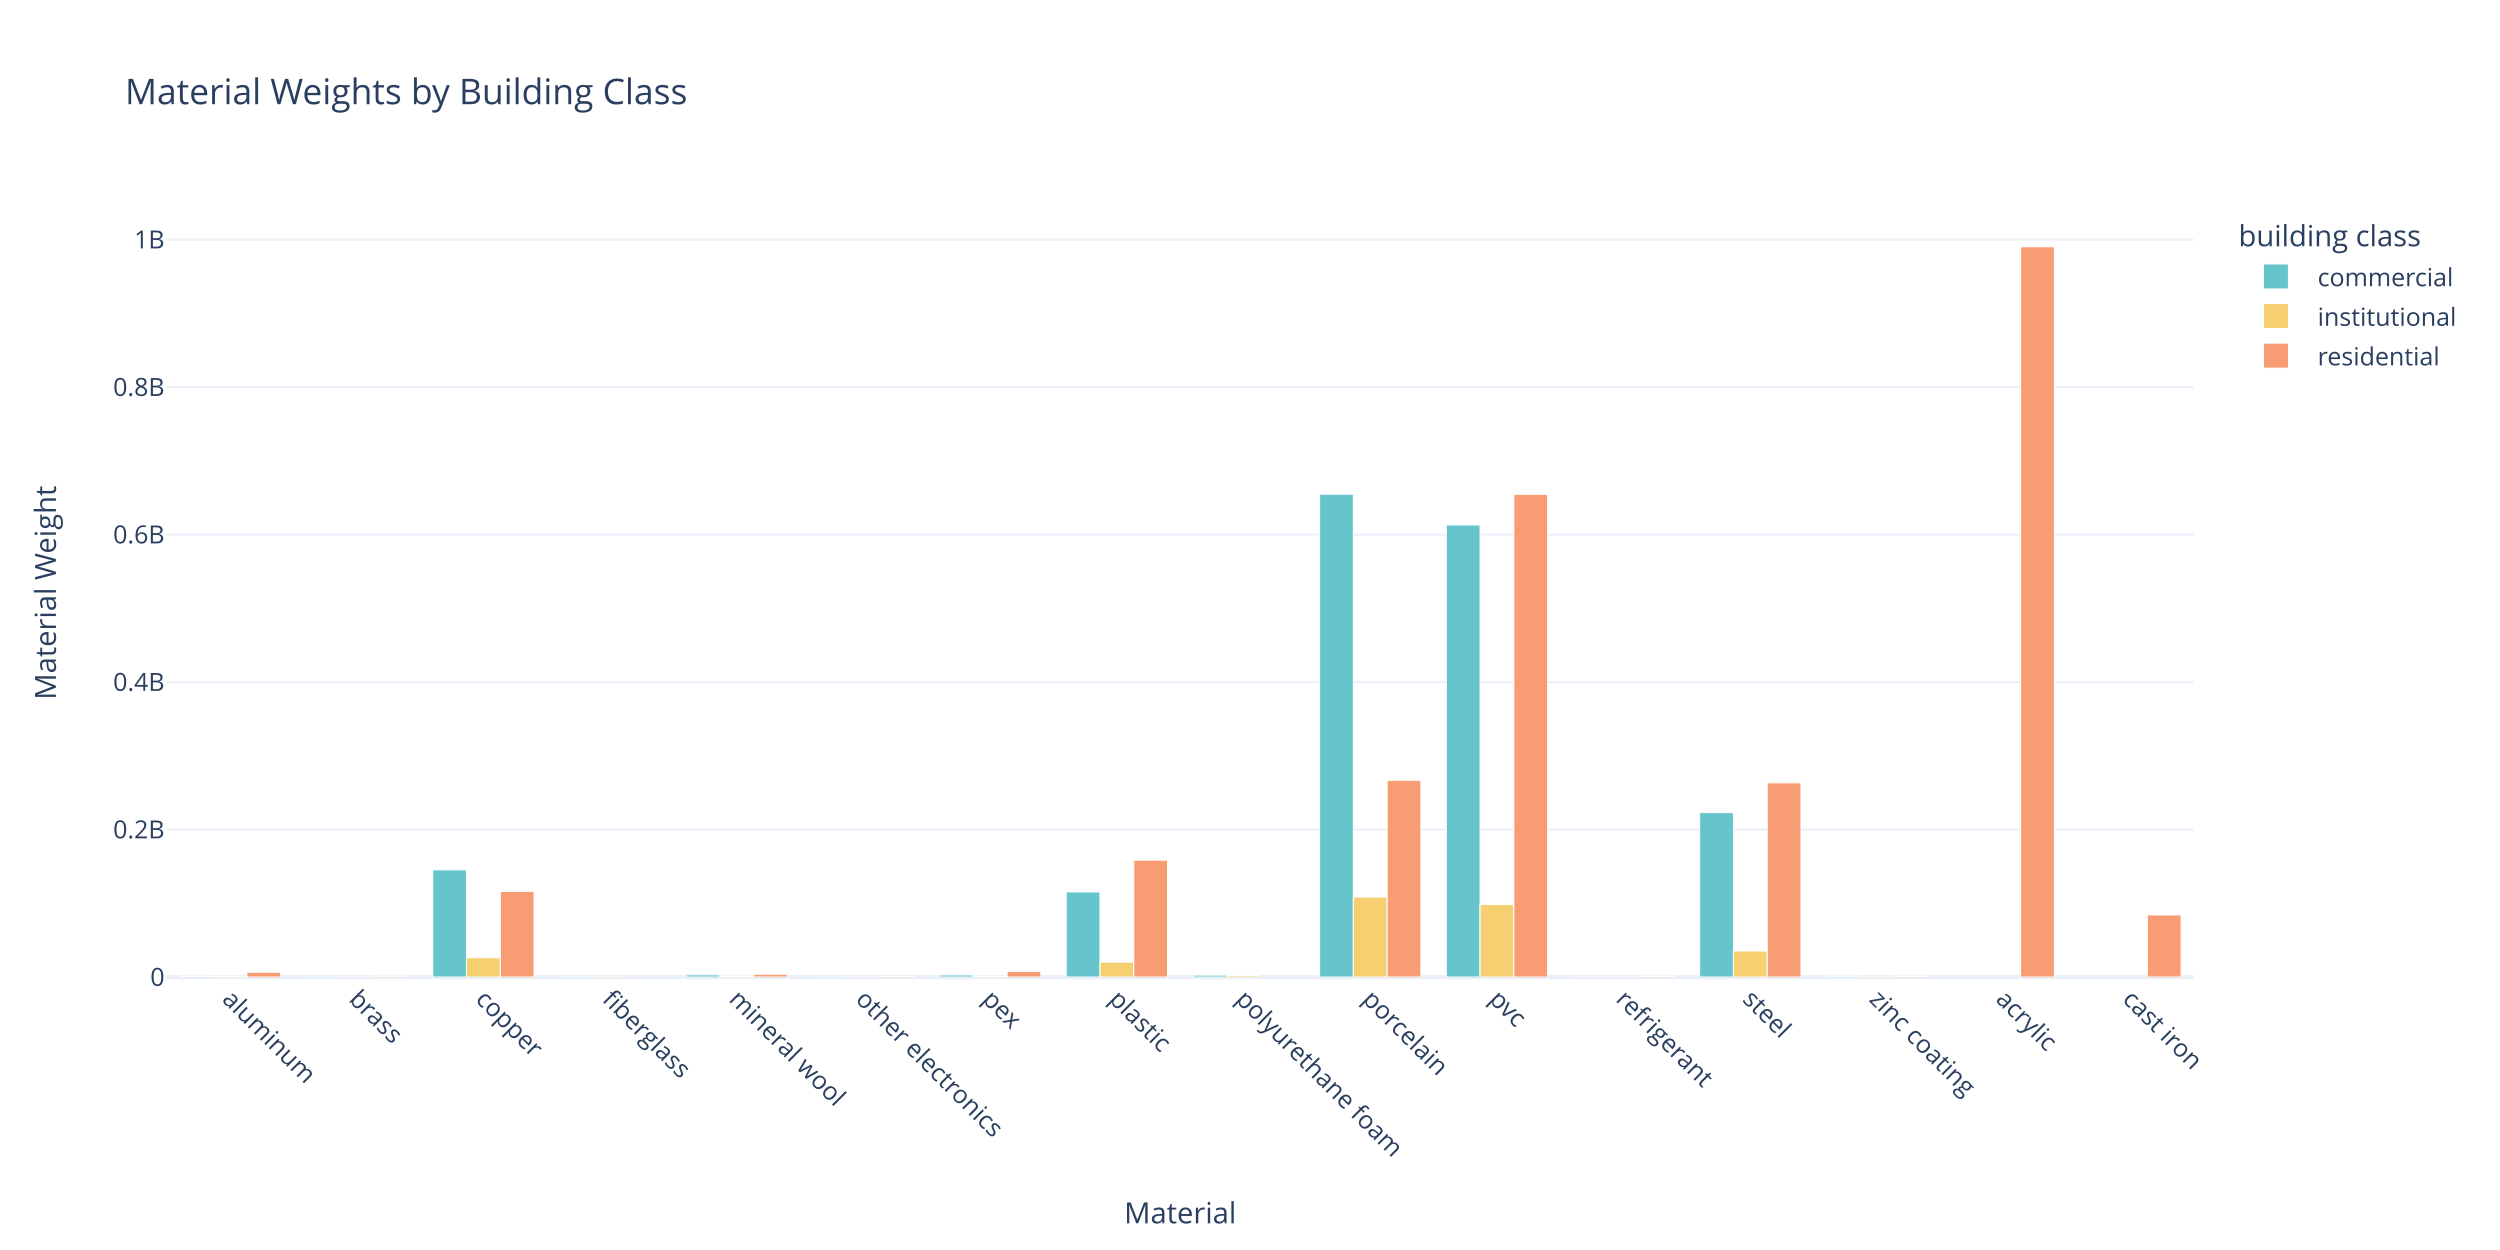
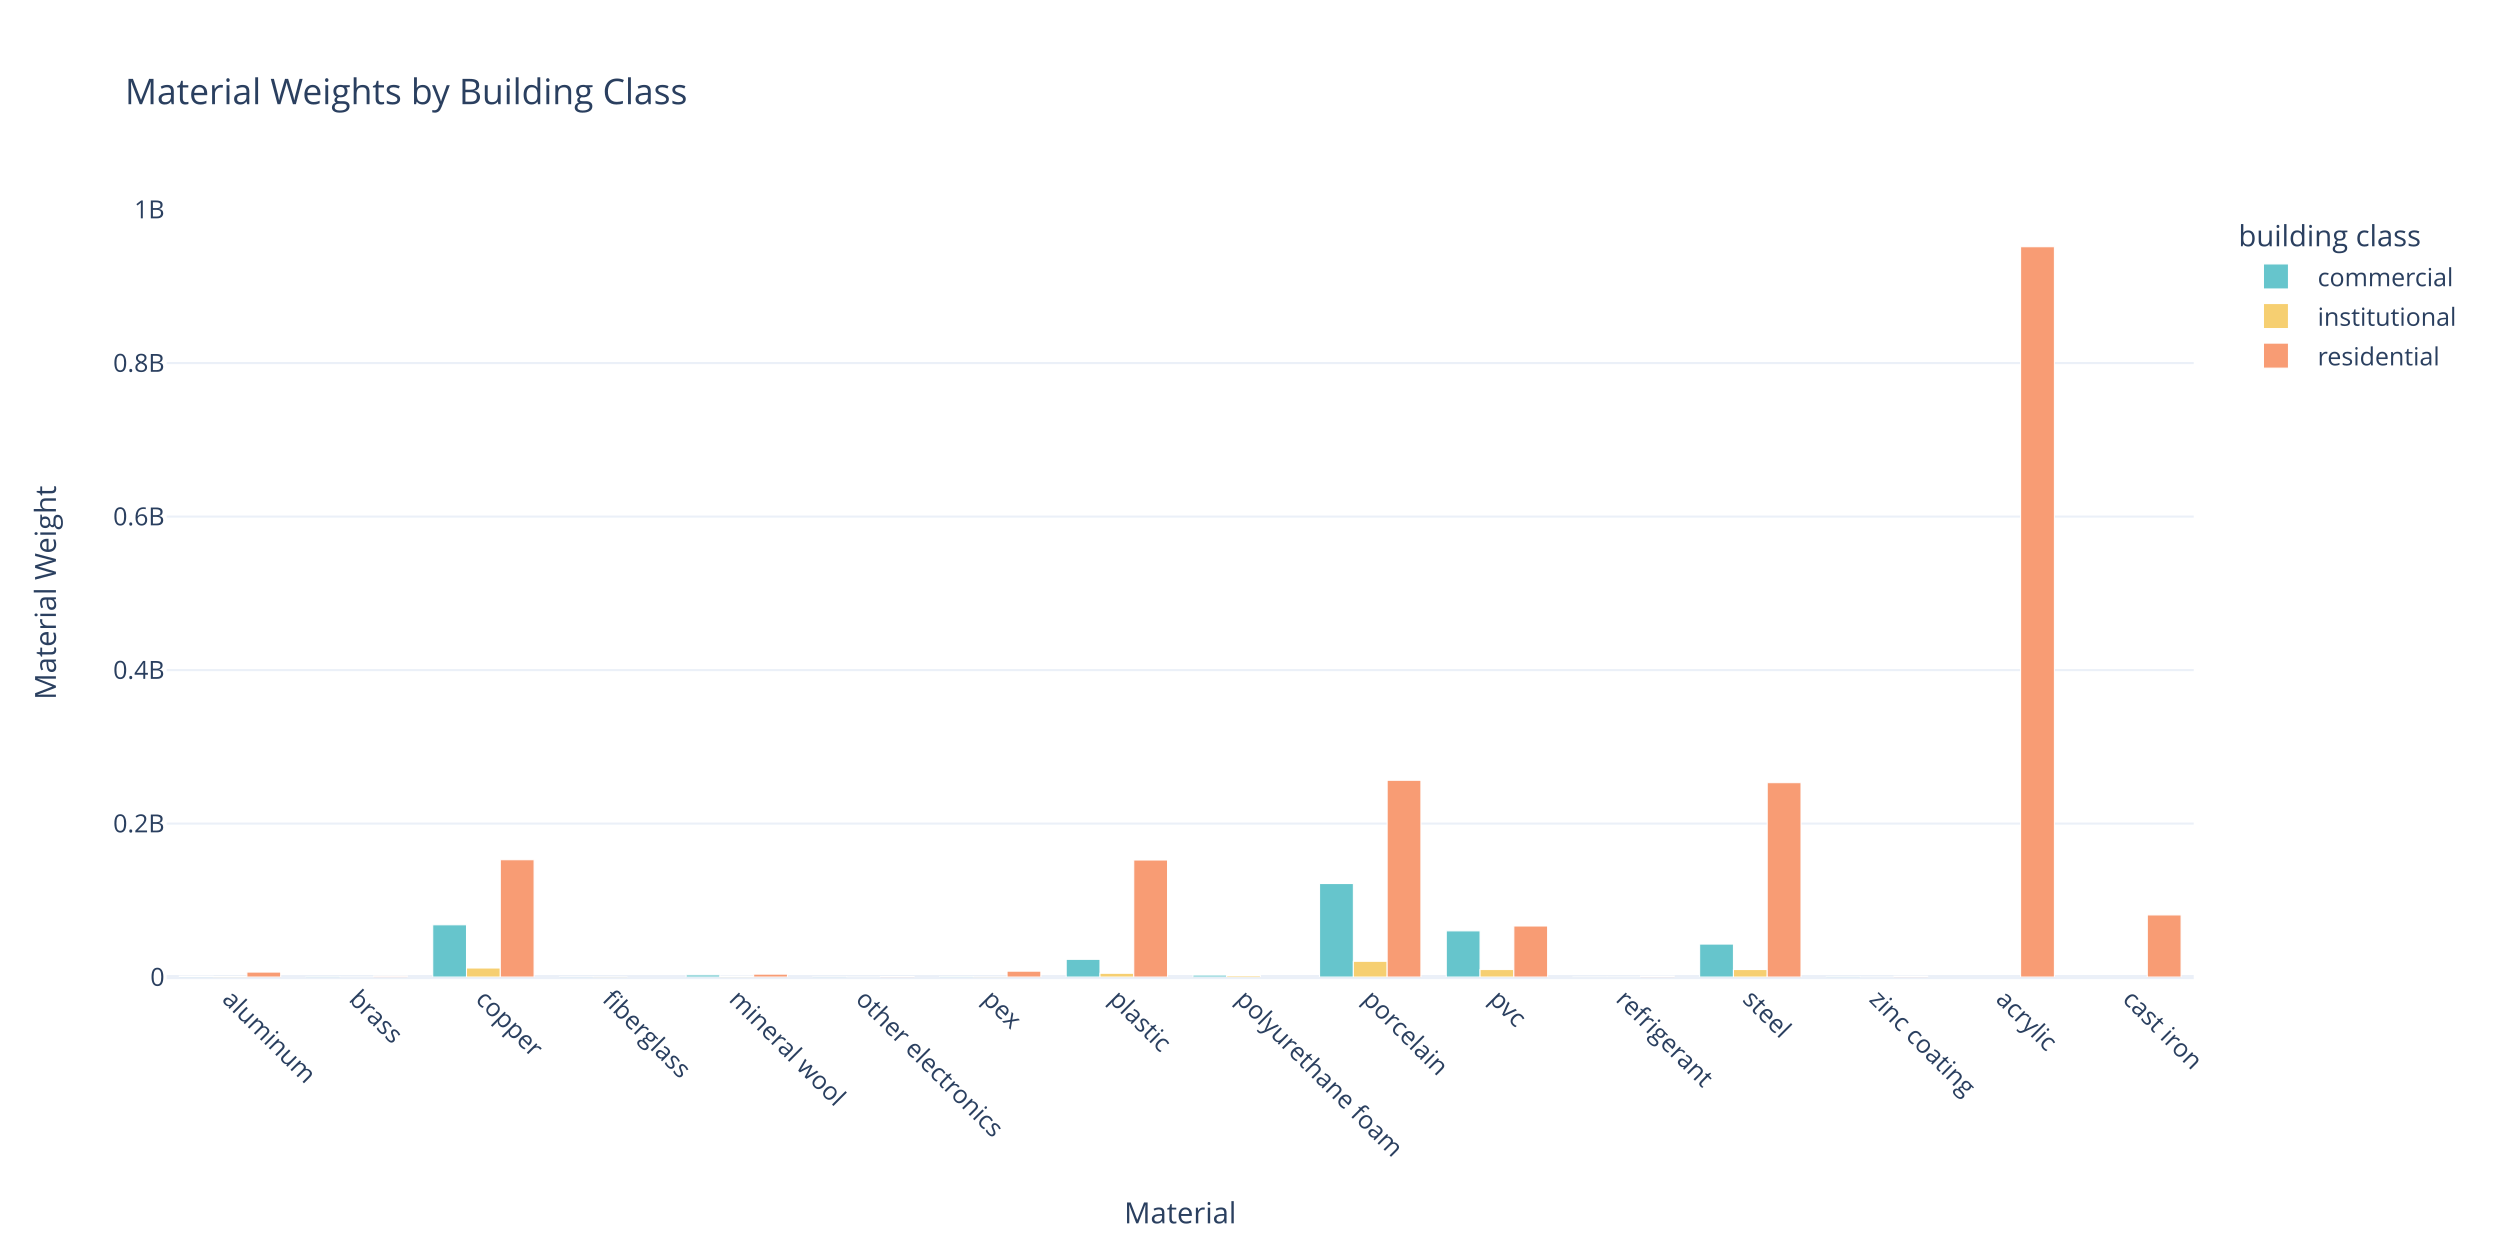
<svg xmlns="http://www.w3.org/2000/svg" class="main-svg" width="1200" height="600" style="" viewBox="0 0 1200 600">
  <rect x="0" y="0" width="1200" height="600" style="fill: rgb(255, 255, 255); fill-opacity: 1;" />
-   <defs id="defs-6cab52">
+   <defs id="defs-3c7bd9">
    <g class="clips">
-       <clipPath id="clip6cab52xyplot" class="plotclip">
+       <clipPath id="clip3c7bd9xyplot" class="plotclip">
        <rect width="973" height="369" />
      </clipPath>
-       <clipPath class="axesclip" id="clip6cab52x">
+       <clipPath class="axesclip" id="clip3c7bd9x">
        <rect x="80" y="0" width="973" height="600" />
      </clipPath>
-       <clipPath class="axesclip" id="clip6cab52y">
+       <clipPath class="axesclip" id="clip3c7bd9y">
        <rect x="0" y="100" width="1200" height="369" />
      </clipPath>
-       <clipPath class="axesclip" id="clip6cab52xy">
+       <clipPath class="axesclip" id="clip3c7bd9xy">
        <rect x="80" y="100" width="973" height="369" />
      </clipPath>
    </g>
    <g class="gradients" />
    <g class="patterns" />
  </defs>
  <g class="bglayer" />
  <g class="layer-below">
    <g class="imagelayer" />
    <g class="shapelayer" />
  </g>
  <g class="cartesianlayer">
    <g class="subplot xy">
      <g class="layer-subplot">
        <g class="shapelayer" />
        <g class="imagelayer" />
      </g>
      <g class="minor-gridlayer">
        <g class="x" />
        <g class="y" />
      </g>
      <g class="gridlayer">
        <g class="x" />
        <g class="y">
-           <path class="ygrid crisp" transform="translate(0,398.21)" d="M80,0h973" style="stroke: rgb(235, 240, 248); stroke-opacity: 1; stroke-width: 1px;" />
-           <path class="ygrid crisp" transform="translate(0,327.41)" d="M80,0h973" style="stroke: rgb(235, 240, 248); stroke-opacity: 1; stroke-width: 1px;" />
-           <path class="ygrid crisp" transform="translate(0,256.62)" d="M80,0h973" style="stroke: rgb(235, 240, 248); stroke-opacity: 1; stroke-width: 1px;" />
-           <path class="ygrid crisp" transform="translate(0,185.83)" d="M80,0h973" style="stroke: rgb(235, 240, 248); stroke-opacity: 1; stroke-width: 1px;" />
-           <path class="ygrid crisp" transform="translate(0,115.03)" d="M80,0h973" style="stroke: rgb(235, 240, 248); stroke-opacity: 1; stroke-width: 1px;" />
+           <path class="ygrid crisp" transform="translate(0,395.32)" d="M80,0h973" style="stroke: rgb(235, 240, 248); stroke-opacity: 1; stroke-width: 1px;" />
+           <path class="ygrid crisp" transform="translate(0,321.64)" d="M80,0h973" style="stroke: rgb(235, 240, 248); stroke-opacity: 1; stroke-width: 1px;" />
+           <path class="ygrid crisp" transform="translate(0,247.96)" d="M80,0h973" style="stroke: rgb(235, 240, 248); stroke-opacity: 1; stroke-width: 1px;" />
+           <path class="ygrid crisp" transform="translate(0,174.27)" d="M80,0h973" style="stroke: rgb(235, 240, 248); stroke-opacity: 1; stroke-width: 1px;" />
        </g>
      </g>
      <g class="zerolinelayer">
        <path class="yzl zl crisp" transform="translate(0,469)" d="M80,0h973" style="stroke: rgb(235, 240, 248); stroke-opacity: 1; stroke-width: 2px;" />
      </g>
      <path class="xlines-below" />
      <path class="ylines-below" />
      <g class="overlines-below" />
      <g class="xaxislayer-below" />
      <g class="yaxislayer-below" />
      <g class="overaxes-below" />
-       <g class="plot" transform="translate(80,100)" clip-path="url(#clip6cab52xyplot)">
+       <g class="plot" transform="translate(80,100)" clip-path="url(#clip3c7bd9xyplot)">
        <g class="barlayer mlayer">
          <g class="trace bars" style="opacity: 1;">
            <g class="points">
              <g class="point">
                <path d="M6.08,369V368.57H22.3V369Z" style="vector-effect: none; opacity: 1; stroke-width: 0.5px; fill: rgb(102, 197, 204); fill-opacity: 1; stroke: rgb(255, 255, 255); stroke-opacity: 1;" />
              </g>
              <g class="point">
                <path d="M66.89,369V368.94H83.11V369Z" style="vector-effect: none; opacity: 1; stroke-width: 0.5px; fill: rgb(102, 197, 204); fill-opacity: 1; stroke: rgb(255, 255, 255); stroke-opacity: 1;" />
              </g>
              <g class="point">
-                 <path d="M127.71,369V317.53H143.92V369Z" style="vector-effect: none; opacity: 1; stroke-width: 0.5px; fill: rgb(102, 197, 204); fill-opacity: 1; stroke: rgb(255, 255, 255); stroke-opacity: 1;" />
+                 <path d="M127.71,369V343.91H143.92V369Z" style="vector-effect: none; opacity: 1; stroke-width: 0.5px; fill: rgb(102, 197, 204); fill-opacity: 1; stroke: rgb(255, 255, 255); stroke-opacity: 1;" />
              </g>
              <g class="point">
                <path d="M188.52,369V368.95H204.74V369Z" style="vector-effect: none; opacity: 1; stroke-width: 0.5px; fill: rgb(102, 197, 204); fill-opacity: 1; stroke: rgb(255, 255, 255); stroke-opacity: 1;" />
              </g>
              <g class="point">
-                 <path d="M249.33,369V367.92H265.55V369Z" style="vector-effect: none; opacity: 1; stroke-width: 0.5px; fill: rgb(102, 197, 204); fill-opacity: 1; stroke: rgb(255, 255, 255); stroke-opacity: 1;" />
+                 <path d="M249.33,369V367.94H265.55V369Z" style="vector-effect: none; opacity: 1; stroke-width: 0.5px; fill: rgb(102, 197, 204); fill-opacity: 1; stroke: rgb(255, 255, 255); stroke-opacity: 1;" />
              </g>
              <g class="point">
                <path d="M310.14,369V368.97H326.36V369Z" style="vector-effect: none; opacity: 1; stroke-width: 0.5px; fill: rgb(102, 197, 204); fill-opacity: 1; stroke: rgb(255, 255, 255); stroke-opacity: 1;" />
              </g>
              <g class="point">
-                 <path d="M370.96,369V367.98H387.17V369Z" style="vector-effect: none; opacity: 1; stroke-width: 0.5px; fill: rgb(102, 197, 204); fill-opacity: 1; stroke: rgb(255, 255, 255); stroke-opacity: 1;" />
-               </g>
-               <g class="point">
-                 <path d="M431.77,369V328.12H447.99V369Z" style="vector-effect: none; opacity: 1; stroke-width: 0.5px; fill: rgb(102, 197, 204); fill-opacity: 1; stroke: rgb(255, 255, 255); stroke-opacity: 1;" />
-               </g>
-               <g class="point">
-                 <path d="M492.58,369V368.05H508.8V369Z" style="vector-effect: none; opacity: 1; stroke-width: 0.5px; fill: rgb(102, 197, 204); fill-opacity: 1; stroke: rgb(255, 255, 255); stroke-opacity: 1;" />
-               </g>
-               <g class="point">
-                 <path d="M553.39,369V137.22H569.61V369Z" style="vector-effect: none; opacity: 1; stroke-width: 0.5px; fill: rgb(102, 197, 204); fill-opacity: 1; stroke: rgb(255, 255, 255); stroke-opacity: 1;" />
-               </g>
-               <g class="point">
-                 <path d="M614.21,369V151.98H630.42V369Z" style="vector-effect: none; opacity: 1; stroke-width: 0.5px; fill: rgb(102, 197, 204); fill-opacity: 1; stroke: rgb(255, 255, 255); stroke-opacity: 1;" />
+                 <path d="M370.96,369V368.84H387.17V369Z" style="vector-effect: none; opacity: 1; stroke-width: 0.5px; fill: rgb(102, 197, 204); fill-opacity: 1; stroke: rgb(255, 255, 255); stroke-opacity: 1;" />
+               </g>
+               <g class="point">
+                 <path d="M431.77,369V360.49H447.99V369Z" style="vector-effect: none; opacity: 1; stroke-width: 0.5px; fill: rgb(102, 197, 204); fill-opacity: 1; stroke: rgb(255, 255, 255); stroke-opacity: 1;" />
+               </g>
+               <g class="point">
+                 <path d="M492.58,369V368.04H508.8V369Z" style="vector-effect: none; opacity: 1; stroke-width: 0.5px; fill: rgb(102, 197, 204); fill-opacity: 1; stroke: rgb(255, 255, 255); stroke-opacity: 1;" />
+               </g>
+               <g class="point">
+                 <path d="M553.39,369V324.1H569.61V369Z" style="vector-effect: none; opacity: 1; stroke-width: 0.5px; fill: rgb(102, 197, 204); fill-opacity: 1; stroke: rgb(255, 255, 255); stroke-opacity: 1;" />
+               </g>
+               <g class="point">
+                 <path d="M614.21,369V346.83H630.42V369Z" style="vector-effect: none; opacity: 1; stroke-width: 0.5px; fill: rgb(102, 197, 204); fill-opacity: 1; stroke: rgb(255, 255, 255); stroke-opacity: 1;" />
              </g>
              <g class="point">
                <path d="M675.02,369V368.99H691.24V369Z" style="vector-effect: none; opacity: 1; stroke-width: 0.5px; fill: rgb(102, 197, 204); fill-opacity: 1; stroke: rgb(255, 255, 255); stroke-opacity: 1;" />
              </g>
              <g class="point">
-                 <path d="M735.83,369V290.06H752.05V369Z" style="vector-effect: none; opacity: 1; stroke-width: 0.5px; fill: rgb(102, 197, 204); fill-opacity: 1; stroke: rgb(255, 255, 255); stroke-opacity: 1;" />
-               </g>
-               <g class="point">
-                 <path d="M796.64,369V368.45H812.86V369Z" style="vector-effect: none; opacity: 1; stroke-width: 0.5px; fill: rgb(102, 197, 204); fill-opacity: 1; stroke: rgb(255, 255, 255); stroke-opacity: 1;" />
+                 <path d="M735.83,369V353.16H752.05V369Z" style="vector-effect: none; opacity: 1; stroke-width: 0.5px; fill: rgb(102, 197, 204); fill-opacity: 1; stroke: rgb(255, 255, 255); stroke-opacity: 1;" />
+               </g>
+               <g class="point">
+                 <path d="M796.64,369V368.93H812.86V369Z" style="vector-effect: none; opacity: 1; stroke-width: 0.5px; fill: rgb(102, 197, 204); fill-opacity: 1; stroke: rgb(255, 255, 255); stroke-opacity: 1;" />
              </g>
            </g>
          </g>
          <g class="trace bars" style="opacity: 1;">
            <g class="points">
              <g class="point">
                <path d="M22.3,369V368.71H38.51V369Z" style="vector-effect: none; opacity: 1; stroke-width: 0.5px; fill: rgb(246, 207, 113); fill-opacity: 1; stroke: rgb(255, 255, 255); stroke-opacity: 1;" />
              </g>
              <g class="point">
                <path d="M83.11,369V368.98H99.33V369Z" style="vector-effect: none; opacity: 1; stroke-width: 0.5px; fill: rgb(246, 207, 113); fill-opacity: 1; stroke: rgb(255, 255, 255); stroke-opacity: 1;" />
              </g>
              <g class="point">
-                 <path d="M143.92,369V359.73H160.14V369Z" style="vector-effect: none; opacity: 1; stroke-width: 0.5px; fill: rgb(246, 207, 113); fill-opacity: 1; stroke: rgb(255, 255, 255); stroke-opacity: 1;" />
+                 <path d="M143.92,369V364.63H160.14V369Z" style="vector-effect: none; opacity: 1; stroke-width: 0.5px; fill: rgb(246, 207, 113); fill-opacity: 1; stroke: rgb(255, 255, 255); stroke-opacity: 1;" />
              </g>
              <g class="point">
                <path d="M204.74,369V368.96H220.95V369Z" style="vector-effect: none; opacity: 1; stroke-width: 0.5px; fill: rgb(246, 207, 113); fill-opacity: 1; stroke: rgb(255, 255, 255); stroke-opacity: 1;" />
              </g>
              <g class="point">
                <path d="M265.55,369V368.56H281.76V369Z" style="vector-effect: none; opacity: 1; stroke-width: 0.5px; fill: rgb(246, 207, 113); fill-opacity: 1; stroke: rgb(255, 255, 255); stroke-opacity: 1;" />
              </g>
              <g class="point">
                <path d="M326.36,369V368.99H342.58V369Z" style="vector-effect: none; opacity: 1; stroke-width: 0.5px; fill: rgb(246, 207, 113); fill-opacity: 1; stroke: rgb(255, 255, 255); stroke-opacity: 1;" />
              </g>
              <g class="point">
-                 <path d="M387.17,369V368.66H403.39V369Z" style="vector-effect: none; opacity: 1; stroke-width: 0.5px; fill: rgb(246, 207, 113); fill-opacity: 1; stroke: rgb(255, 255, 255); stroke-opacity: 1;" />
-               </g>
-               <g class="point">
-                 <path d="M447.99,369V361.82H464.2V369Z" style="vector-effect: none; opacity: 1; stroke-width: 0.5px; fill: rgb(246, 207, 113); fill-opacity: 1; stroke: rgb(255, 255, 255); stroke-opacity: 1;" />
-               </g>
-               <g class="point">
-                 <path d="M508.8,369V368.27H525.01V369Z" style="vector-effect: none; opacity: 1; stroke-width: 0.5px; fill: rgb(246, 207, 113); fill-opacity: 1; stroke: rgb(255, 255, 255); stroke-opacity: 1;" />
-               </g>
-               <g class="point">
-                 <path d="M569.61,369V330.57H585.83V369Z" style="vector-effect: none; opacity: 1; stroke-width: 0.5px; fill: rgb(246, 207, 113); fill-opacity: 1; stroke: rgb(255, 255, 255); stroke-opacity: 1;" />
-               </g>
-               <g class="point">
-                 <path d="M630.42,369V334.19H646.64V369Z" style="vector-effect: none; opacity: 1; stroke-width: 0.5px; fill: rgb(246, 207, 113); fill-opacity: 1; stroke: rgb(255, 255, 255); stroke-opacity: 1;" />
+                 <path d="M387.17,369V368.95H403.39V369Z" style="vector-effect: none; opacity: 1; stroke-width: 0.5px; fill: rgb(246, 207, 113); fill-opacity: 1; stroke: rgb(255, 255, 255); stroke-opacity: 1;" />
+               </g>
+               <g class="point">
+                 <path d="M447.99,369V367.16H464.2V369Z" style="vector-effect: none; opacity: 1; stroke-width: 0.5px; fill: rgb(246, 207, 113); fill-opacity: 1; stroke: rgb(255, 255, 255); stroke-opacity: 1;" />
+               </g>
+               <g class="point">
+                 <path d="M508.8,369V368.26H525.01V369Z" style="vector-effect: none; opacity: 1; stroke-width: 0.5px; fill: rgb(246, 207, 113); fill-opacity: 1; stroke: rgb(255, 255, 255); stroke-opacity: 1;" />
+               </g>
+               <g class="point">
+                 <path d="M569.61,369V361.43H585.83V369Z" style="vector-effect: none; opacity: 1; stroke-width: 0.5px; fill: rgb(246, 207, 113); fill-opacity: 1; stroke: rgb(255, 255, 255); stroke-opacity: 1;" />
+               </g>
+               <g class="point">
+                 <path d="M630.42,369V365.39H646.64V369Z" style="vector-effect: none; opacity: 1; stroke-width: 0.5px; fill: rgb(246, 207, 113); fill-opacity: 1; stroke: rgb(255, 255, 255); stroke-opacity: 1;" />
              </g>
              <g class="point">
                <path d="M691.24,369V369H707.45V369Z" style="vector-effect: none; opacity: 1; stroke-width: 0.5px; fill: rgb(246, 207, 113); fill-opacity: 1; stroke: rgb(255, 255, 255); stroke-opacity: 1;" />
              </g>
              <g class="point">
-                 <path d="M752.05,369V356.49H768.26V369Z" style="vector-effect: none; opacity: 1; stroke-width: 0.5px; fill: rgb(246, 207, 113); fill-opacity: 1; stroke: rgb(255, 255, 255); stroke-opacity: 1;" />
-               </g>
-               <g class="point">
-                 <path d="M812.86,369V368.93H829.08V369Z" style="vector-effect: none; opacity: 1; stroke-width: 0.5px; fill: rgb(246, 207, 113); fill-opacity: 1; stroke: rgb(255, 255, 255); stroke-opacity: 1;" />
+                 <path d="M752.05,369V365.37H768.26V369Z" style="vector-effect: none; opacity: 1; stroke-width: 0.5px; fill: rgb(246, 207, 113); fill-opacity: 1; stroke: rgb(255, 255, 255); stroke-opacity: 1;" />
+               </g>
+               <g class="point">
+                 <path d="M812.86,369V368.99H829.08V369Z" style="vector-effect: none; opacity: 1; stroke-width: 0.5px; fill: rgb(246, 207, 113); fill-opacity: 1; stroke: rgb(255, 255, 255); stroke-opacity: 1;" />
              </g>
            </g>
          </g>
          <g class="trace bars" style="opacity: 1;">
            <g class="points">
              <g class="point">
                <path d="M889.89,369V18.45H906.11V369Z" style="vector-effect: none; opacity: 1; stroke-width: 0.5px; fill: rgb(248, 156, 116); fill-opacity: 1; stroke: rgb(255, 255, 255); stroke-opacity: 1;" />
              </g>
              <g class="point">
-                 <path d="M38.51,369V366.67H54.73V369Z" style="vector-effect: none; opacity: 1; stroke-width: 0.5px; fill: rgb(248, 156, 116); fill-opacity: 1; stroke: rgb(255, 255, 255); stroke-opacity: 1;" />
+                 <path d="M38.51,369V366.6H54.73V369Z" style="vector-effect: none; opacity: 1; stroke-width: 0.5px; fill: rgb(248, 156, 116); fill-opacity: 1; stroke: rgb(255, 255, 255); stroke-opacity: 1;" />
              </g>
              <g class="point">
                <path d="M99.33,369V368.44H115.54V369Z" style="vector-effect: none; opacity: 1; stroke-width: 0.5px; fill: rgb(248, 156, 116); fill-opacity: 1; stroke: rgb(255, 255, 255); stroke-opacity: 1;" />
              </g>
              <g class="point">
                <path d="M950.7,369V339.18H966.92V369Z" style="vector-effect: none; opacity: 1; stroke-width: 0.5px; fill: rgb(248, 156, 116); fill-opacity: 1; stroke: rgb(255, 255, 255); stroke-opacity: 1;" />
              </g>
              <g class="point">
-                 <path d="M160.14,369V327.84H176.36V369Z" style="vector-effect: none; opacity: 1; stroke-width: 0.5px; fill: rgb(248, 156, 116); fill-opacity: 1; stroke: rgb(255, 255, 255); stroke-opacity: 1;" />
-               </g>
-               <g class="point">
-                 <path d="M281.76,369V367.61H297.98V369Z" style="vector-effect: none; opacity: 1; stroke-width: 0.5px; fill: rgb(248, 156, 116); fill-opacity: 1; stroke: rgb(255, 255, 255); stroke-opacity: 1;" />
+                 <path d="M160.14,369V312.69H176.36V369Z" style="vector-effect: none; opacity: 1; stroke-width: 0.5px; fill: rgb(248, 156, 116); fill-opacity: 1; stroke: rgb(255, 255, 255); stroke-opacity: 1;" />
+               </g>
+               <g class="point">
+                 <path d="M281.76,369V367.59H297.98V369Z" style="vector-effect: none; opacity: 1; stroke-width: 0.5px; fill: rgb(248, 156, 116); fill-opacity: 1; stroke: rgb(255, 255, 255); stroke-opacity: 1;" />
              </g>
              <g class="point">
                <path d="M342.58,369V368.72H358.79V369Z" style="vector-effect: none; opacity: 1; stroke-width: 0.5px; fill: rgb(248, 156, 116); fill-opacity: 1; stroke: rgb(255, 255, 255); stroke-opacity: 1;" />
              </g>
              <g class="point">
-                 <path d="M403.39,369V366.26H419.61V369Z" style="vector-effect: none; opacity: 1; stroke-width: 0.5px; fill: rgb(248, 156, 116); fill-opacity: 1; stroke: rgb(255, 255, 255); stroke-opacity: 1;" />
-               </g>
-               <g class="point">
-                 <path d="M464.2,369V312.87H480.42V369Z" style="vector-effect: none; opacity: 1; stroke-width: 0.5px; fill: rgb(248, 156, 116); fill-opacity: 1; stroke: rgb(255, 255, 255); stroke-opacity: 1;" />
+                 <path d="M403.39,369V366.16H419.61V369Z" style="vector-effect: none; opacity: 1; stroke-width: 0.5px; fill: rgb(248, 156, 116); fill-opacity: 1; stroke: rgb(255, 255, 255); stroke-opacity: 1;" />
+               </g>
+               <g class="point">
+                 <path d="M464.2,369V312.79H480.42V369Z" style="vector-effect: none; opacity: 1; stroke-width: 0.5px; fill: rgb(248, 156, 116); fill-opacity: 1; stroke: rgb(255, 255, 255); stroke-opacity: 1;" />
              </g>
              <g class="point">
                <path d="M585.83,369V274.52H602.04V369Z" style="vector-effect: none; opacity: 1; stroke-width: 0.5px; fill: rgb(248, 156, 116); fill-opacity: 1; stroke: rgb(255, 255, 255); stroke-opacity: 1;" />
              </g>
              <g class="point">
-                 <path d="M646.64,369V137.26H662.86V369Z" style="vector-effect: none; opacity: 1; stroke-width: 0.5px; fill: rgb(248, 156, 116); fill-opacity: 1; stroke: rgb(255, 255, 255); stroke-opacity: 1;" />
-               </g>
-               <g class="point">
-                 <path d="M707.45,369V368.56H723.67V369Z" style="vector-effect: none; opacity: 1; stroke-width: 0.5px; fill: rgb(248, 156, 116); fill-opacity: 1; stroke: rgb(255, 255, 255); stroke-opacity: 1;" />
-               </g>
-               <g class="point">
-                 <path d="M768.26,369V275.75H784.48V369Z" style="vector-effect: none; opacity: 1; stroke-width: 0.5px; fill: rgb(248, 156, 116); fill-opacity: 1; stroke: rgb(255, 255, 255); stroke-opacity: 1;" />
+                 <path d="M646.64,369V344.47H662.86V369Z" style="vector-effect: none; opacity: 1; stroke-width: 0.5px; fill: rgb(248, 156, 116); fill-opacity: 1; stroke: rgb(255, 255, 255); stroke-opacity: 1;" />
+               </g>
+               <g class="point">
+                 <path d="M707.45,369V368.54H723.67V369Z" style="vector-effect: none; opacity: 1; stroke-width: 0.5px; fill: rgb(248, 156, 116); fill-opacity: 1; stroke: rgb(255, 255, 255); stroke-opacity: 1;" />
+               </g>
+               <g class="point">
+                 <path d="M768.26,369V275.69H784.48V369Z" style="vector-effect: none; opacity: 1; stroke-width: 0.5px; fill: rgb(248, 156, 116); fill-opacity: 1; stroke: rgb(255, 255, 255); stroke-opacity: 1;" />
              </g>
              <g class="point">
                <path d="M829.08,369V368.56H845.29V369Z" style="vector-effect: none; opacity: 1; stroke-width: 0.5px; fill: rgb(248, 156, 116); fill-opacity: 1; stroke: rgb(255, 255, 255); stroke-opacity: 1;" />
              </g>
            </g>
          </g>
        </g>
      </g>
      <g class="overplot" />
      <path class="xlines-above crisp" d="M0,0" style="fill: none;" />
      <path class="ylines-above crisp" d="M0,0" style="fill: none;" />
      <g class="overlines-above" />
      <g class="xaxislayer-above">
        <g class="xtick">
          <text text-anchor="start" x="0" y="482" transform="translate(110.41,0) rotate(45,0,476)" style="font-family: 'Open Sans', verdana, arial, sans-serif; font-size: 12px; fill: rgb(42, 63, 95); fill-opacity: 1; white-space: pre; opacity: 1;">aluminum</text>
        </g>
        <g class="xtick">
          <text text-anchor="start" x="0" y="482" transform="translate(171.22,0) rotate(45,0,476)" style="font-family: 'Open Sans', verdana, arial, sans-serif; font-size: 12px; fill: rgb(42, 63, 95); fill-opacity: 1; white-space: pre; opacity: 1;">brass</text>
        </g>
        <g class="xtick">
          <text text-anchor="start" x="0" y="482" transform="translate(232.03,0) rotate(45,0,476)" style="font-family: 'Open Sans', verdana, arial, sans-serif; font-size: 12px; fill: rgb(42, 63, 95); fill-opacity: 1; white-space: pre; opacity: 1;">copper</text>
        </g>
        <g class="xtick">
          <text text-anchor="start" x="0" y="482" transform="translate(292.84,0) rotate(45,0,476)" style="font-family: 'Open Sans', verdana, arial, sans-serif; font-size: 12px; fill: rgb(42, 63, 95); fill-opacity: 1; white-space: pre; opacity: 1;">fiberglass</text>
        </g>
        <g class="xtick">
          <text text-anchor="start" x="0" y="482" transform="translate(353.66,0) rotate(45,0,476)" style="font-family: 'Open Sans', verdana, arial, sans-serif; font-size: 12px; fill: rgb(42, 63, 95); fill-opacity: 1; white-space: pre; opacity: 1;">mineral wool</text>
        </g>
        <g class="xtick">
          <text text-anchor="start" x="0" y="482" transform="translate(414.47,0) rotate(45,0,476)" style="font-family: 'Open Sans', verdana, arial, sans-serif; font-size: 12px; fill: rgb(42, 63, 95); fill-opacity: 1; white-space: pre; opacity: 1;">other electronics</text>
        </g>
        <g class="xtick">
          <text text-anchor="start" x="0" y="482" transform="translate(475.28,0) rotate(45,0,476)" style="font-family: 'Open Sans', verdana, arial, sans-serif; font-size: 12px; fill: rgb(42, 63, 95); fill-opacity: 1; white-space: pre; opacity: 1;">pex</text>
        </g>
        <g class="xtick">
          <text text-anchor="start" x="0" y="482" transform="translate(536.09,0) rotate(45,0,476)" style="font-family: 'Open Sans', verdana, arial, sans-serif; font-size: 12px; fill: rgb(42, 63, 95); fill-opacity: 1; white-space: pre; opacity: 1;">plastic</text>
        </g>
        <g class="xtick">
          <text text-anchor="start" x="0" y="482" transform="translate(596.91,0) rotate(45,0,476)" style="font-family: 'Open Sans', verdana, arial, sans-serif; font-size: 12px; fill: rgb(42, 63, 95); fill-opacity: 1; white-space: pre; opacity: 1;">polyurethane foam</text>
        </g>
        <g class="xtick">
          <text text-anchor="start" x="0" y="482" transform="translate(657.72,0) rotate(45,0,476)" style="font-family: 'Open Sans', verdana, arial, sans-serif; font-size: 12px; fill: rgb(42, 63, 95); fill-opacity: 1; white-space: pre; opacity: 1;">porcelain</text>
        </g>
        <g class="xtick">
          <text text-anchor="start" x="0" y="482" transform="translate(718.53,0) rotate(45,0,476)" style="font-family: 'Open Sans', verdana, arial, sans-serif; font-size: 12px; fill: rgb(42, 63, 95); fill-opacity: 1; white-space: pre; opacity: 1;">pvc</text>
        </g>
        <g class="xtick">
          <text text-anchor="start" x="0" y="482" transform="translate(779.34,0) rotate(45,0,476)" style="font-family: 'Open Sans', verdana, arial, sans-serif; font-size: 12px; fill: rgb(42, 63, 95); fill-opacity: 1; white-space: pre; opacity: 1;">refrigerant</text>
        </g>
        <g class="xtick">
          <text text-anchor="start" x="0" y="482" transform="translate(840.16,0) rotate(45,0,476)" style="font-family: 'Open Sans', verdana, arial, sans-serif; font-size: 12px; fill: rgb(42, 63, 95); fill-opacity: 1; white-space: pre; opacity: 1;">steel</text>
        </g>
        <g class="xtick">
          <text text-anchor="start" x="0" y="482" transform="translate(900.97,0) rotate(45,0,476)" style="font-family: 'Open Sans', verdana, arial, sans-serif; font-size: 12px; fill: rgb(42, 63, 95); fill-opacity: 1; white-space: pre; opacity: 1;">zinc coating</text>
        </g>
        <g class="xtick">
          <text text-anchor="start" x="0" y="482" transform="translate(961.78,0) rotate(45,0,476)" style="font-family: 'Open Sans', verdana, arial, sans-serif; font-size: 12px; fill: rgb(42, 63, 95); fill-opacity: 1; white-space: pre; opacity: 1;">acrylic</text>
        </g>
        <g class="xtick">
          <text text-anchor="start" x="0" y="482" transform="translate(1022.59,0) rotate(45,0,476)" style="font-family: 'Open Sans', verdana, arial, sans-serif; font-size: 12px; fill: rgb(42, 63, 95); fill-opacity: 1; white-space: pre; opacity: 1;">cast iron</text>
        </g>
      </g>
      <g class="yaxislayer-above">
        <g class="ytick">
          <text text-anchor="end" x="79" y="4.2" transform="translate(0,469)" style="font-family: 'Open Sans', verdana, arial, sans-serif; font-size: 12px; fill: rgb(42, 63, 95); fill-opacity: 1; white-space: pre; opacity: 1;">0</text>
        </g>
        <g class="ytick">
-           <text text-anchor="end" x="79" y="4.2" style="font-family: 'Open Sans', verdana, arial, sans-serif; font-size: 12px; fill: rgb(42, 63, 95); fill-opacity: 1; white-space: pre; opacity: 1;" transform="translate(0,398.21)">0.2B</text>
-         </g>
-         <g class="ytick">
-           <text text-anchor="end" x="79" y="4.2" style="font-family: 'Open Sans', verdana, arial, sans-serif; font-size: 12px; fill: rgb(42, 63, 95); fill-opacity: 1; white-space: pre; opacity: 1;" transform="translate(0,327.41)">0.4B</text>
-         </g>
-         <g class="ytick">
-           <text text-anchor="end" x="79" y="4.2" style="font-family: 'Open Sans', verdana, arial, sans-serif; font-size: 12px; fill: rgb(42, 63, 95); fill-opacity: 1; white-space: pre; opacity: 1;" transform="translate(0,256.62)">0.6B</text>
-         </g>
-         <g class="ytick">
-           <text text-anchor="end" x="79" y="4.2" style="font-family: 'Open Sans', verdana, arial, sans-serif; font-size: 12px; fill: rgb(42, 63, 95); fill-opacity: 1; white-space: pre; opacity: 1;" transform="translate(0,185.83)">0.8B</text>
-         </g>
-         <g class="ytick">
-           <text text-anchor="end" x="79" y="4.2" style="font-family: 'Open Sans', verdana, arial, sans-serif; font-size: 12px; fill: rgb(42, 63, 95); fill-opacity: 1; white-space: pre; opacity: 1;" transform="translate(0,115.03)">1B</text>
+           <text text-anchor="end" x="79" y="4.2" style="font-family: 'Open Sans', verdana, arial, sans-serif; font-size: 12px; fill: rgb(42, 63, 95); fill-opacity: 1; white-space: pre; opacity: 1;" transform="translate(0,395.32)">0.2B</text>
+         </g>
+         <g class="ytick">
+           <text text-anchor="end" x="79" y="4.2" style="font-family: 'Open Sans', verdana, arial, sans-serif; font-size: 12px; fill: rgb(42, 63, 95); fill-opacity: 1; white-space: pre; opacity: 1;" transform="translate(0,321.64)">0.4B</text>
+         </g>
+         <g class="ytick">
+           <text text-anchor="end" x="79" y="4.2" style="font-family: 'Open Sans', verdana, arial, sans-serif; font-size: 12px; fill: rgb(42, 63, 95); fill-opacity: 1; white-space: pre; opacity: 1;" transform="translate(0,247.96)">0.6B</text>
+         </g>
+         <g class="ytick">
+           <text text-anchor="end" x="79" y="4.2" style="font-family: 'Open Sans', verdana, arial, sans-serif; font-size: 12px; fill: rgb(42, 63, 95); fill-opacity: 1; white-space: pre; opacity: 1;" transform="translate(0,174.27)">0.8B</text>
+         </g>
+         <g class="ytick">
+           <text text-anchor="end" x="79" y="4.2" style="font-family: 'Open Sans', verdana, arial, sans-serif; font-size: 12px; fill: rgb(42, 63, 95); fill-opacity: 1; white-space: pre; opacity: 1;" transform="translate(0,100.59)">1B</text>
        </g>
      </g>
      <g class="overaxes-above" />
    </g>
  </g>
  <g class="polarlayer" />
  <g class="smithlayer" />
  <g class="ternarylayer" />
  <g class="geolayer" />
  <g class="funnelarealayer" />
  <g class="pielayer" />
  <g class="iciclelayer" />
  <g class="treemaplayer" />
  <g class="sunburstlayer" />
  <g class="glimages" />
-   <defs id="topdefs-6cab52">
+   <defs id="topdefs-3c7bd9">
    <g class="clips" />
-     <clipPath id="legend6cab52">
+     <clipPath id="legend3c7bd9">
      <rect width="116" height="86" x="0" y="0" />
    </clipPath>
  </defs>
  <g class="layer-above">
    <g class="imagelayer" />
    <g class="shapelayer" />
  </g>
  <g class="infolayer">
    <g class="legend" pointer-events="all" transform="translate(1072.46,100)">
      <rect class="bg" shape-rendering="crispEdges" style="stroke: rgb(68, 68, 68); stroke-opacity: 1; fill: rgb(255, 255, 255); fill-opacity: 1; stroke-width: 0px;" width="116" height="86" x="0" y="0" />
-       <g class="scrollbox" transform="" clip-path="url(#legend6cab52)">
+       <g class="scrollbox" transform="" clip-path="url(#legend3c7bd9)">
        <text class="legendtitletext" text-anchor="start" x="2" y="18.2" style="font-family: 'Open Sans', verdana, arial, sans-serif; font-size: 14px; fill: rgb(42, 63, 95); fill-opacity: 1; white-space: pre;">building class</text>
        <g class="groups" transform="">
          <g class="traces" transform="translate(0,32.7)" style="opacity: 1;">
            <text class="legendtext" text-anchor="start" x="40" y="4.68" style="font-family: 'Open Sans', verdana, arial, sans-serif; font-size: 12px; fill: rgb(42, 63, 95); fill-opacity: 1; white-space: pre;">commercial</text>
            <g class="layers" style="opacity: 1;">
              <g class="legendfill" />
              <g class="legendlines" />
              <g class="legendsymbols">
                <g class="legendpoints">
                  <path class="legendundefined" d="M6,6H-6V-6H6Z" transform="translate(20,0)" style="stroke-width: 0.5px; fill: rgb(102, 197, 204); fill-opacity: 1; stroke: rgb(255, 255, 255); stroke-opacity: 1;" />
                </g>
              </g>
            </g>
            <rect class="legendtoggle" x="0" y="-9.5" width="110.891" height="19" style="fill: rgb(0, 0, 0); fill-opacity: 0;" />
          </g>
        </g>
        <g class="groups" transform="">
          <g class="traces" transform="translate(0,51.7)" style="opacity: 1;">
            <text class="legendtext" text-anchor="start" x="40" y="4.68" style="font-family: 'Open Sans', verdana, arial, sans-serif; font-size: 12px; fill: rgb(42, 63, 95); fill-opacity: 1; white-space: pre;">institutional</text>
            <g class="layers" style="opacity: 1;">
              <g class="legendfill" />
              <g class="legendlines" />
              <g class="legendsymbols">
                <g class="legendpoints">
                  <path class="legendundefined" d="M6,6H-6V-6H6Z" transform="translate(20,0)" style="stroke-width: 0.5px; fill: rgb(246, 207, 113); fill-opacity: 1; stroke: rgb(255, 255, 255); stroke-opacity: 1;" />
                </g>
              </g>
            </g>
            <rect class="legendtoggle" x="0" y="-9.5" width="110.891" height="19" style="fill: rgb(0, 0, 0); fill-opacity: 0;" />
          </g>
        </g>
        <g class="groups" transform="">
          <g class="traces" transform="translate(0,70.7)" style="opacity: 1;">
            <text class="legendtext" text-anchor="start" x="40" y="4.68" style="font-family: 'Open Sans', verdana, arial, sans-serif; font-size: 12px; fill: rgb(42, 63, 95); fill-opacity: 1; white-space: pre;">residential</text>
            <g class="layers" style="opacity: 1;">
              <g class="legendfill" />
              <g class="legendlines" />
              <g class="legendsymbols">
                <g class="legendpoints">
                  <path class="legendundefined" d="M6,6H-6V-6H6Z" transform="translate(20,0)" style="stroke-width: 0.5px; fill: rgb(248, 156, 116); fill-opacity: 1; stroke: rgb(255, 255, 255); stroke-opacity: 1;" />
                </g>
              </g>
            </g>
            <rect class="legendtoggle" x="0" y="-9.5" width="110.891" height="19" style="fill: rgb(0, 0, 0); fill-opacity: 0;" />
          </g>
        </g>
      </g>
      <rect class="scrollbar" rx="20" ry="3" width="0" height="0" x="0" y="0" style="fill: rgb(128, 139, 164); fill-opacity: 1;" />
    </g>
    <g class="g-gtitle">
      <text class="gtitle" x="60" y="50" text-anchor="start" dy="0em" style="font-family: 'Open Sans', verdana, arial, sans-serif; font-size: 17px; fill: rgb(42, 63, 95); opacity: 1; font-weight: normal; white-space: pre;">Material Weights by Building Class</text>
    </g>
    <g class="g-xtitle">
      <text class="xtitle" x="566.5" y="587.196" text-anchor="middle" style="font-family: 'Open Sans', verdana, arial, sans-serif; font-size: 14px; fill: rgb(42, 63, 95); opacity: 1; font-weight: normal; white-space: pre;">Material</text>
    </g>
    <g class="g-ytitle">
      <text class="ytitle" transform="rotate(-90,26.84063,284.5)" x="26.841" y="284.5" text-anchor="middle" style="font-family: 'Open Sans', verdana, arial, sans-serif; font-size: 14px; fill: rgb(42, 63, 95); opacity: 1; font-weight: normal; white-space: pre;">Material Weight</text>
    </g>
  </g>
</svg>
